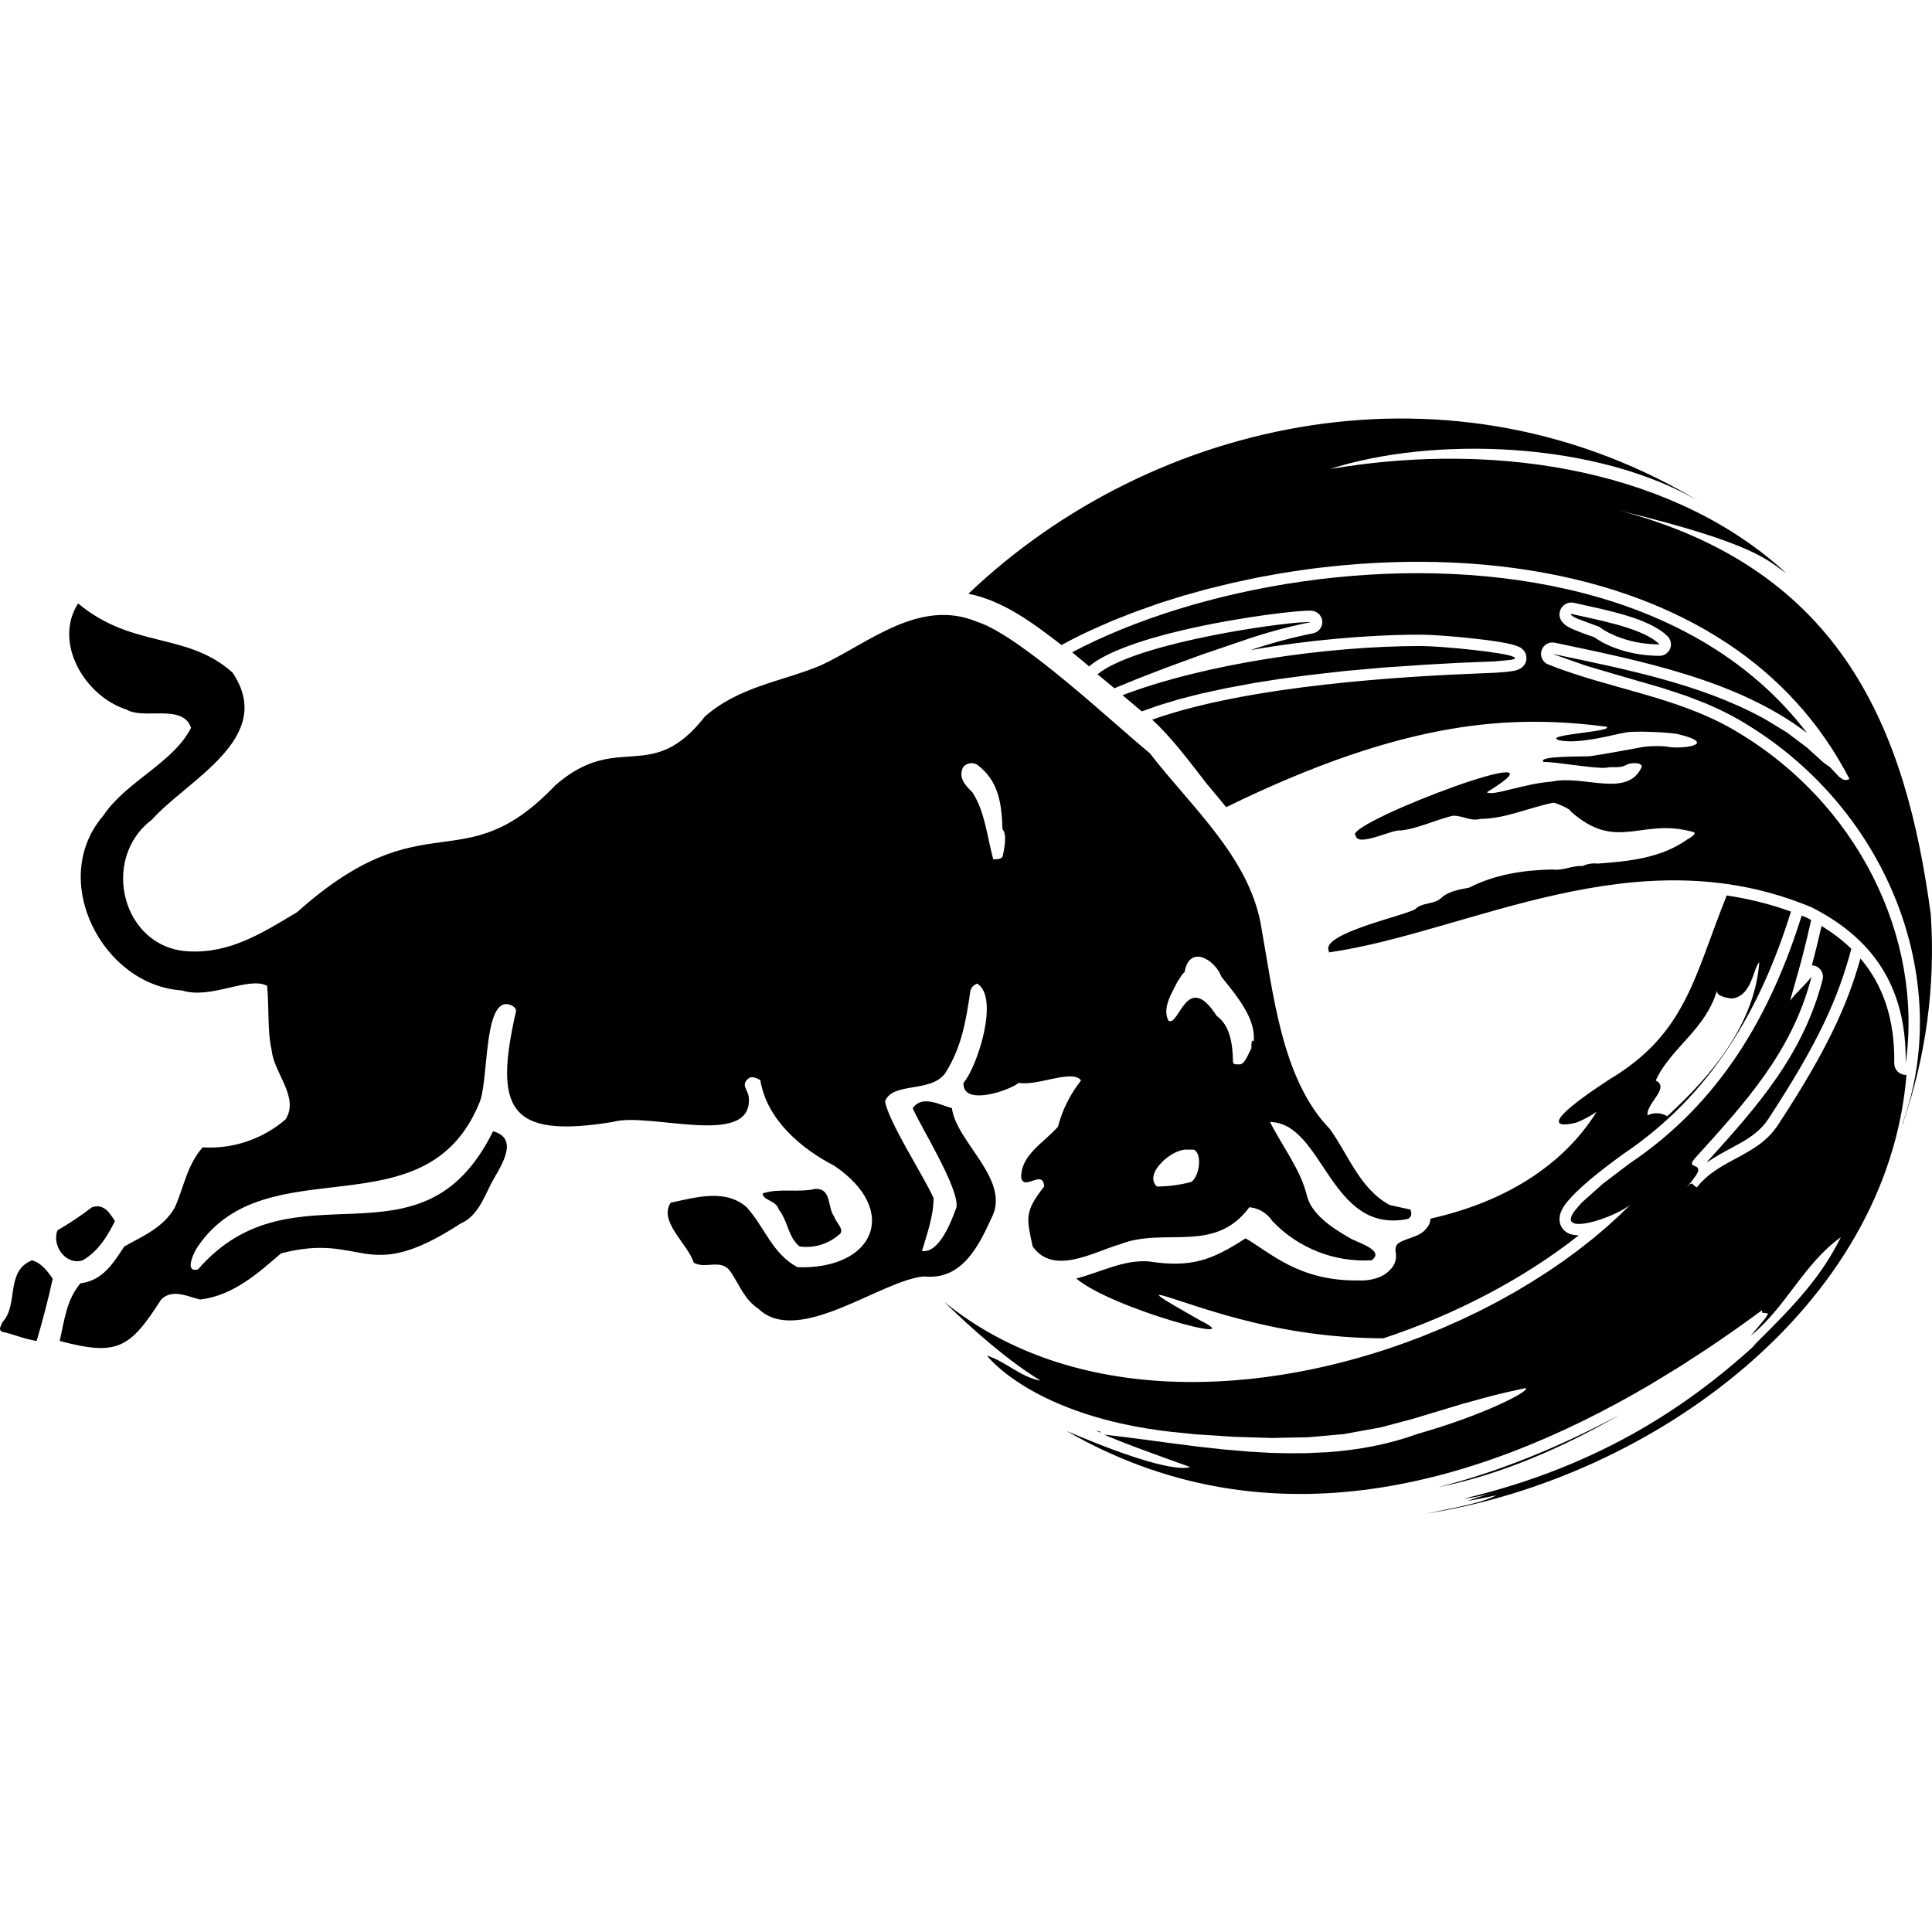
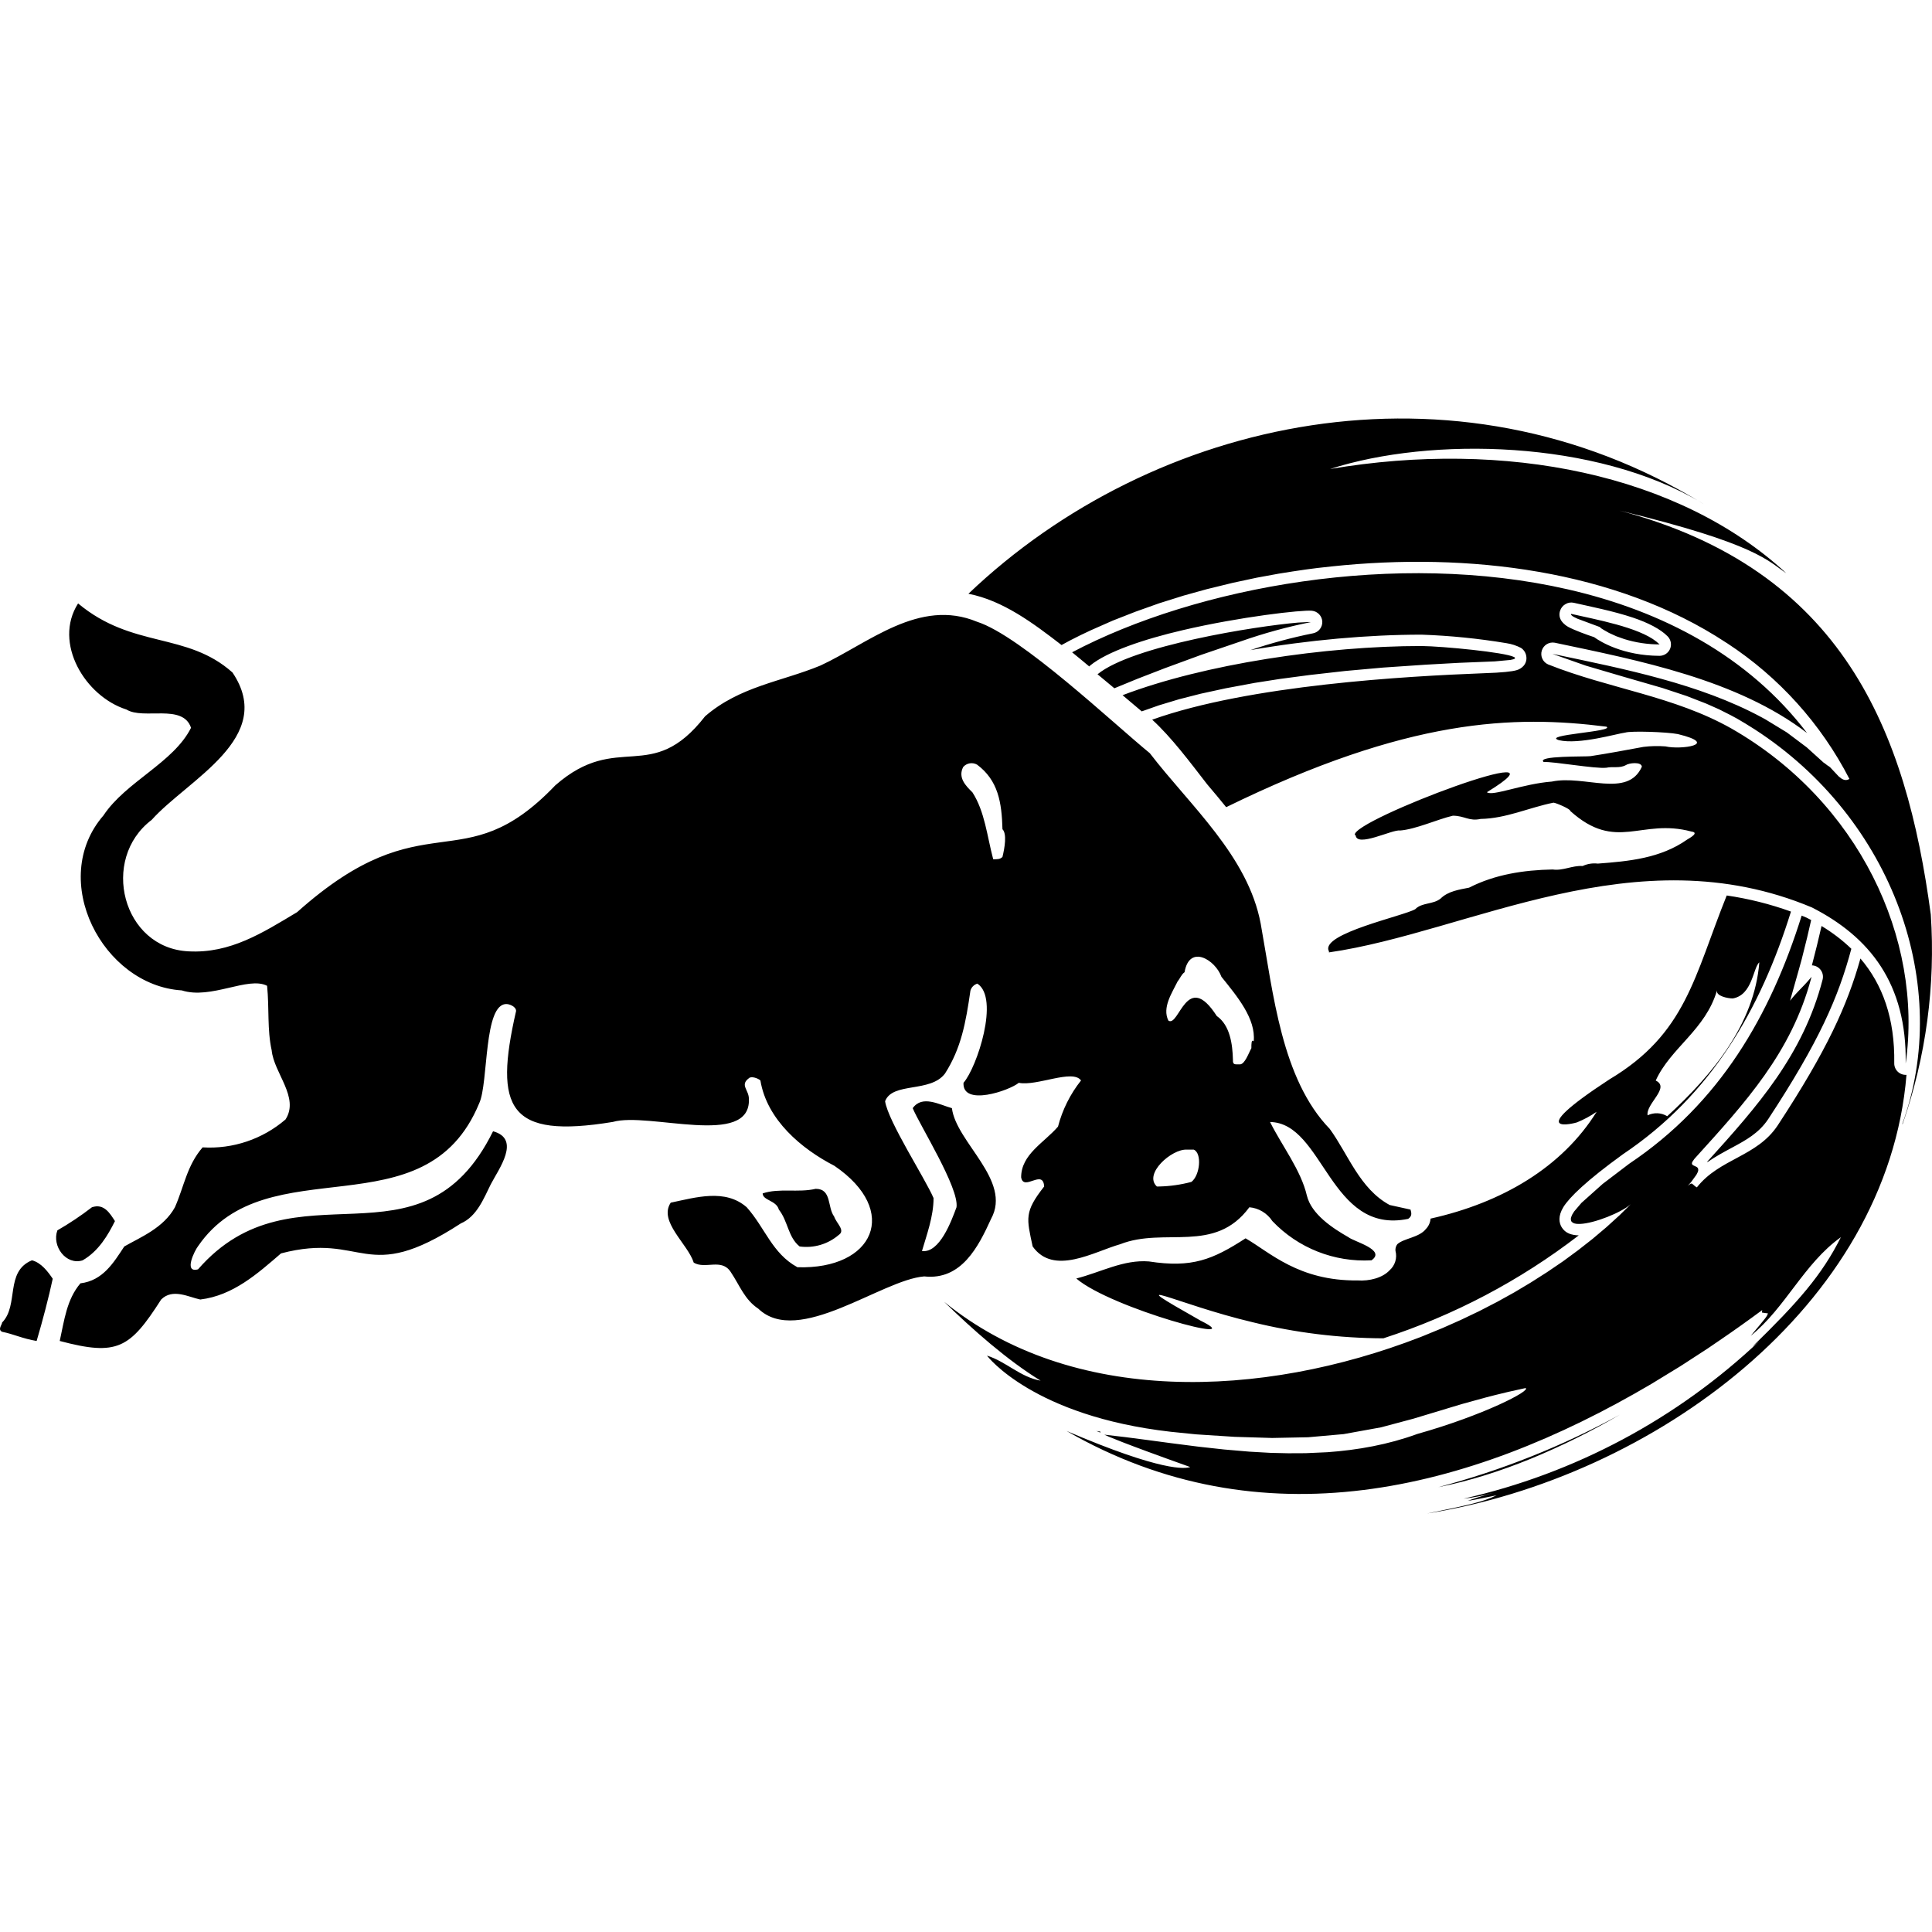
<svg xmlns="http://www.w3.org/2000/svg" role="img" viewBox="0 0 24 24">
-   <path d="M22.381,11.374C21.992,12.618 21.362,13.704 20.239,14.456L19.909,14.707L19.645,14.943L19.554,15.05L19.529,15.091L19.518,15.119L19.514,15.135L19.514,15.148L19.515,15.157L19.517,15.164L19.519,15.17L19.524,15.177L19.526,15.179C19.529,15.182 19.532,15.185 19.536,15.187L19.548,15.194L19.559,15.198C19.572,15.202 19.588,15.204 19.605,15.204L19.629,15.204C19.807,15.197 20.141,15.063 20.258,14.959L20.119,15.096L19.955,15.245L19.782,15.391L19.602,15.532L19.417,15.668L19.22,15.802L19.016,15.932L18.81,16.055L18.597,16.173L18.374,16.288L18.148,16.396L17.923,16.496L17.687,16.593L17.642,16.611C15.672,17.374 13.315,17.465 11.728,16.171C12.081,16.515 12.515,16.899 12.927,17.151C12.676,17.108 12.498,16.914 12.261,16.84C12.265,16.848 12.836,17.591 14.543,17.786L14.859,17.818L15.339,17.849L15.803,17.863L16.251,17.854L16.691,17.815L17.155,17.731L17.556,17.624L18.155,17.443L18.449,17.362L18.577,17.329C18.681,17.303 18.791,17.277 18.91,17.252C18.923,17.249 18.937,17.246 18.951,17.243C19.024,17.274 18.427,17.582 17.607,17.813C17.246,17.945 16.868,18.013 16.488,18.04L16.219,18.052L16.003,18.053L15.785,18.048L15.521,18.033L15.206,18.006L14.896,17.972L14.84,17.965C14.439,17.916 14.059,17.858 13.718,17.822L13.717,17.822L13.712,17.822L13.718,17.822C13.748,17.837 13.927,17.918 14.785,18.224C14.724,18.246 14.439,18.285 13.249,17.776C15.666,19.168 18.237,18.535 20.515,17.191L20.867,16.976L20.92,16.942L21.214,16.751L21.365,16.648C21.543,16.527 21.718,16.402 21.891,16.274C21.891,16.283 21.887,16.295 21.887,16.305C21.91,16.309 21.939,16.313 21.962,16.315C21.948,16.356 21.948,16.356 21.748,16.594C22.183,16.243 22.407,15.698 22.868,15.369C22.632,15.842 22.33,16.182 21.768,16.73C21.801,16.706 21.832,16.679 21.863,16.652L21.891,16.626C21.881,16.635 21.872,16.643 21.863,16.652C21.016,17.435 19.901,18.209 18.181,18.617C18.307,18.603 18.432,18.578 18.554,18.544C18.334,18.605 18.327,18.612 18.234,18.643C18.292,18.636 18.292,18.636 18.592,18.575C18.417,18.661 18.215,18.702 17.727,18.801C20.533,18.357 23.448,16.23 23.683,13.352C23.676,13.353 23.669,13.353 23.662,13.352C23.587,13.346 23.53,13.283 23.531,13.209C23.54,12.647 23.384,12.227 23.111,11.907C22.948,12.487 22.698,13.043 22.084,13.979C21.824,14.372 21.364,14.389 21.079,14.75C21.071,14.746 21.064,14.741 21.058,14.737L21.026,14.709L21.021,14.706L21.017,14.704L21.016,14.703L21.013,14.703C21.011,14.703 21.008,14.703 21.006,14.704L21.003,14.704L21.002,14.705C20.989,14.71 20.972,14.725 20.944,14.756L21.006,14.686L21.073,14.594L21.089,14.563L21.094,14.549L21.096,14.539L21.096,14.529L21.095,14.52L21.094,14.517L21.092,14.513L21.091,14.51L21.088,14.507C21.087,14.505 21.085,14.503 21.083,14.501L21.074,14.495L21.034,14.476L21.028,14.472L21.024,14.468L21.022,14.465L21.02,14.463L21.019,14.46L21.018,14.457L21.018,14.454L21.018,14.451L21.019,14.444L21.023,14.433L21.046,14.399L21.06,14.383C21.682,13.696 22.252,13.077 22.498,12.155L22.504,12.134L22.477,12.166C22.39,12.269 22.33,12.313 22.237,12.431L22.347,12.041L22.382,11.914L22.447,11.654L22.499,11.429C22.482,11.419 22.465,11.41 22.447,11.401C22.425,11.392 22.403,11.383 22.381,11.374ZM20.124,17.573C19.772,17.777 19.399,17.965 19.019,18.12C18.639,18.275 18.251,18.399 17.867,18.474C18.636,18.279 19.393,17.965 20.124,17.573ZM13.619,17.776C13.636,17.783 13.653,17.79 13.67,17.796C13.669,17.792 13.669,17.788 13.669,17.784C13.651,17.781 13.634,17.779 13.619,17.776ZM17.263,14.969C16.891,14.768 16.748,14.339 16.519,14.024C15.919,13.404 15.818,12.343 15.661,11.475C15.503,10.632 14.783,10.008 14.283,9.356C13.84,8.995 12.684,7.899 12.138,7.724C11.418,7.425 10.79,7.991 10.191,8.268C9.704,8.469 9.189,8.526 8.759,8.898C8.085,9.763 7.68,9.071 6.898,9.756C5.733,10.976 5.292,9.902 3.691,11.331C3.262,11.588 2.86,11.846 2.343,11.818C1.52,11.779 1.24,10.673 1.884,10.185C2.333,9.683 3.436,9.166 2.888,8.354C2.318,7.846 1.648,8.062 0.97,7.496C0.657,7.986 1.057,8.651 1.571,8.814C1.782,8.945 2.272,8.736 2.373,9.041C2.156,9.475 1.563,9.71 1.285,10.13C0.592,10.93 1.276,12.242 2.258,12.303C2.621,12.42 3.083,12.124 3.318,12.246C3.346,12.532 3.318,12.79 3.375,13.048C3.402,13.33 3.723,13.632 3.547,13.906C3.262,14.151 2.893,14.276 2.517,14.253C2.322,14.478 2.289,14.733 2.173,14.997C2.031,15.255 1.745,15.369 1.544,15.484C1.411,15.685 1.279,15.908 0.999,15.942C0.828,16.143 0.799,16.4 0.742,16.658C1.458,16.848 1.612,16.752 2.002,16.143C2.145,16 2.346,16.114 2.488,16.143C2.895,16.094 3.199,15.822 3.491,15.57C4.533,15.298 4.523,15.98 5.724,15.198C5.925,15.112 6.011,14.883 6.097,14.711C6.197,14.519 6.475,14.149 6.125,14.053C5.226,15.872 3.661,14.391 2.46,15.768C2.276,15.819 2.419,15.533 2.46,15.481C3.322,14.225 5.283,15.331 5.953,13.705C6.07,13.455 6.004,12.458 6.296,12.473C6.325,12.473 6.411,12.502 6.411,12.559C6.133,13.773 6.317,14.15 7.613,13.937C8.057,13.809 9.329,14.262 9.303,13.651C9.303,13.537 9.188,13.48 9.303,13.394C9.331,13.365 9.417,13.394 9.446,13.422C9.527,13.912 9.957,14.272 10.365,14.482C11.188,15.042 10.855,15.773 9.906,15.742C9.591,15.57 9.506,15.255 9.276,14.997C9.009,14.763 8.643,14.875 8.332,14.94C8.177,15.173 8.544,15.451 8.618,15.685C8.761,15.771 8.962,15.627 9.076,15.799C9.191,15.97 9.248,16.143 9.42,16.257C9.916,16.733 10.952,15.897 11.481,15.856C11.944,15.907 12.155,15.485 12.312,15.14C12.573,14.663 11.878,14.192 11.825,13.766C11.667,13.722 11.457,13.599 11.338,13.766C11.426,13.979 11.917,14.759 11.882,14.997C11.818,15.17 11.672,15.569 11.453,15.541C11.511,15.341 11.597,15.113 11.597,14.883C11.492,14.638 11.032,13.93 10.995,13.68C11.087,13.438 11.557,13.578 11.739,13.336C11.94,13.021 11.997,12.707 12.055,12.306C12.067,12.264 12.099,12.232 12.141,12.219C12.42,12.399 12.136,13.261 11.969,13.451C11.953,13.748 12.537,13.549 12.656,13.451C12.877,13.497 13.326,13.276 13.429,13.422C13.295,13.591 13.197,13.786 13.143,13.995C12.971,14.195 12.685,14.339 12.685,14.625C12.716,14.805 12.958,14.515 12.971,14.739C12.722,15.056 12.753,15.133 12.828,15.484C13.089,15.852 13.589,15.549 13.916,15.456C14.468,15.239 15.088,15.582 15.52,14.997C15.636,15.007 15.742,15.071 15.806,15.169C16.125,15.504 16.575,15.682 17.037,15.656C17.225,15.526 16.815,15.423 16.751,15.369C16.55,15.255 16.292,15.083 16.235,14.854C16.16,14.534 15.929,14.241 15.777,13.938C16.446,13.948 16.516,15.344 17.493,15.141C17.541,15.108 17.536,15.072 17.522,15.026L17.263,14.969ZM0.397,15.656L0.398,15.656L0.397,15.656C0.058,15.795 0.238,16.214 0.026,16.429C0.026,16.457 -0.032,16.515 0.026,16.544C0.168,16.572 0.283,16.63 0.455,16.658C0.531,16.402 0.605,16.117 0.655,15.885C0.597,15.799 0.512,15.685 0.397,15.656ZM17.714,15.266C17.629,15.375 17.44,15.381 17.358,15.456C17.341,15.477 17.333,15.504 17.335,15.538C17.358,15.641 17.325,15.722 17.262,15.78C17.175,15.874 17.012,15.916 16.865,15.906C16.131,15.914 15.773,15.555 15.473,15.383C15.063,15.648 14.808,15.753 14.272,15.67C13.957,15.645 13.676,15.804 13.37,15.882C13.804,16.254 15.563,16.726 14.915,16.406C13.843,15.799 14.62,16.203 15.56,16.425C16.092,16.556 16.638,16.623 17.185,16.625C18.094,16.325 18.94,15.876 19.612,15.346C19.564,15.345 19.524,15.337 19.494,15.325C19.45,15.307 19.419,15.278 19.399,15.244C19.368,15.192 19.351,15.108 19.422,14.993C19.496,14.874 19.708,14.666 20.156,14.342C20.157,14.341 20.158,14.34 20.16,14.339C21.257,13.603 21.87,12.539 22.248,11.324C21.98,11.227 21.714,11.163 21.45,11.124C21.045,12.13 20.947,12.84 19.992,13.409C18.884,14.134 19.578,13.948 19.589,13.943C19.675,13.908 19.757,13.864 19.834,13.811C19.405,14.5 18.66,14.94 17.771,15.138C17.766,15.194 17.744,15.234 17.714,15.266ZM1.027,15.656C1.227,15.541 1.342,15.341 1.428,15.169C1.366,15.073 1.292,14.946 1.142,14.997C1.005,15.103 0.862,15.198 0.713,15.284C0.641,15.478 0.82,15.723 1.028,15.656L1.027,15.656ZM9.675,15.026C9.789,15.169 9.789,15.369 9.933,15.484C10.108,15.508 10.285,15.456 10.419,15.341C10.505,15.284 10.391,15.198 10.362,15.112C10.276,14.997 10.334,14.768 10.133,14.768C9.916,14.819 9.678,14.756 9.474,14.825C9.474,14.912 9.646,14.912 9.675,15.026ZM14.8,14.682C14.669,14.717 14.535,14.736 14.4,14.739L14.371,14.739C14.202,14.583 14.555,14.271 14.743,14.281L14.829,14.281C14.934,14.325 14.907,14.601 14.8,14.682ZM22.628,11.503C22.59,11.672 22.55,11.831 22.508,11.992C22.528,11.992 22.548,11.997 22.568,12.007C22.627,12.037 22.658,12.105 22.641,12.169C22.398,13.105 21.834,13.74 21.208,14.431L21.211,14.436C21.311,14.366 21.418,14.309 21.524,14.252C21.687,14.164 21.85,14.076 21.966,13.901C22.598,12.939 22.838,12.386 22.998,11.786C22.888,11.68 22.765,11.586 22.628,11.503ZM21.68,8.987L21.797,9.06C23.522,10.176 24.254,12.257 23.63,13.965L23.636,13.96C23.926,13.126 24.044,12.242 23.985,11.361C23.679,9.08 22.898,7.078 20.115,6.342C21.836,6.758 21.965,6.973 22.19,7.121C20.853,5.886 18.7,5.457 16.523,5.826C17.776,5.422 19.826,5.465 21.133,6.243L21.164,6.262C18.056,4.356 14.325,5.187 12.03,7.376C12.459,7.459 12.836,7.742 13.187,8.013L13.296,7.954L13.423,7.89L13.554,7.828L13.824,7.709L14.105,7.599L14.4,7.494L14.706,7.398L14.991,7.319L15.314,7.24L15.613,7.176L15.886,7.126L16.056,7.099L16.226,7.074L16.364,7.056L16.536,7.037C18.241,6.855 20.075,7.082 21.443,7.983L21.456,7.991C22.079,8.404 22.603,8.957 22.974,9.676C22.941,9.697 22.909,9.692 22.88,9.675L22.842,9.646L22.734,9.531L22.714,9.516C22.7,9.511 22.668,9.48 22.653,9.473L22.444,9.284L22.196,9.098L21.93,8.936L21.886,8.912C21.113,8.494 20.172,8.309 19.336,8.133L19.285,8.123L19.7,8.269L20.159,8.404L20.653,8.547L20.952,8.646L21.194,8.74L21.354,8.811L21.497,8.883C21.525,8.898 21.554,8.913 21.582,8.929C21.615,8.948 21.648,8.967 21.68,8.987ZM20.568,13.423C20.754,13.014 21.188,12.794 21.33,12.3C21.309,12.373 21.464,12.403 21.525,12.403C21.77,12.361 21.776,12.024 21.855,11.954C21.794,12.72 21.277,13.347 20.711,13.866C20.637,13.821 20.545,13.817 20.467,13.855C20.443,13.711 20.753,13.511 20.568,13.423ZM15.545,13.021C15.513,13.077 15.464,13.223 15.402,13.222C15.34,13.221 15.313,13.231 15.316,13.165C15.311,12.972 15.28,12.736 15.115,12.621C14.741,12.039 14.647,12.768 14.514,12.678C14.434,12.516 14.56,12.333 14.629,12.191C14.661,12.153 14.673,12.108 14.715,12.077C14.776,11.724 15.098,11.925 15.173,12.134C15.37,12.379 15.602,12.655 15.574,12.936C15.545,12.907 15.545,12.964 15.545,13.021ZM14.996,9.743C14.779,9.463 14.554,9.161 14.313,8.94C15.52,8.509 17.47,8.4 18.434,8.363C18.662,8.356 18.786,8.341 18.837,8.326C18.884,8.312 18.91,8.29 18.924,8.274C18.957,8.237 18.965,8.197 18.961,8.159C18.958,8.126 18.943,8.084 18.895,8.049C18.871,8.033 18.808,8.008 18.715,7.99C18.454,7.938 17.885,7.886 17.659,7.884C17.658,7.884 17.658,7.884 17.657,7.884C17,7.884 16.248,7.951 15.533,8.076C15.788,7.99 16.048,7.92 16.312,7.867C16.381,7.853 16.429,7.791 16.426,7.721C16.422,7.651 16.368,7.594 16.298,7.587C16.176,7.574 15.403,7.662 14.693,7.828C14.208,7.941 13.755,8.094 13.544,8.266C13.539,8.27 13.535,8.274 13.531,8.279C13.46,8.219 13.388,8.16 13.318,8.103C14.864,7.287 17.35,6.834 19.475,7.321C20.653,7.59 21.721,8.151 22.448,9.106C21.58,8.441 20.361,8.205 19.314,7.984C19.242,7.969 19.17,8.011 19.149,8.082C19.128,8.152 19.164,8.227 19.232,8.254C19.994,8.557 20.798,8.647 21.512,9.052C23.084,9.954 23.893,11.655 23.673,13.211C23.689,12.217 23.224,11.638 22.509,11.273C20.318,10.353 18.246,11.582 16.509,11.831C16.509,11.827 16.509,11.822 16.509,11.817L16.506,11.812C16.406,11.597 17.443,11.377 17.581,11.294C17.663,11.209 17.803,11.238 17.896,11.162C17.988,11.071 18.126,11.051 18.249,11.027C18.572,10.862 18.928,10.808 19.288,10.801C19.415,10.82 19.533,10.749 19.66,10.758C19.718,10.731 19.784,10.72 19.848,10.728C20.233,10.699 20.627,10.663 20.959,10.429C20.994,10.408 21.112,10.343 21.012,10.33C20.383,10.16 20.08,10.59 19.506,10.074C19.515,10.052 19.325,9.971 19.298,9.971C18.994,10.032 18.709,10.168 18.393,10.173C18.249,10.205 18.192,10.133 18.048,10.133C17.855,10.178 17.588,10.302 17.391,10.317C17.299,10.3 16.849,10.535 16.84,10.373C16.837,10.374 16.833,10.374 16.83,10.373C16.782,10.191 19.652,9.119 18.471,9.841C18.536,9.897 18.918,9.736 19.278,9.709C19.682,9.623 20.219,9.92 20.396,9.524C20.389,9.459 20.234,9.478 20.196,9.505C20.119,9.547 20.036,9.519 19.955,9.537C19.82,9.553 19.295,9.458 19.176,9.466C19.081,9.385 19.704,9.402 19.759,9.393C19.964,9.362 20.211,9.316 20.416,9.278C20.507,9.267 20.599,9.265 20.69,9.272C20.876,9.316 21.374,9.248 20.843,9.119C20.703,9.092 20.262,9.078 20.191,9.1C20.083,9.114 19.615,9.253 19.366,9.195C19.141,9.127 20.066,9.089 19.956,9.027C18.808,8.882 17.499,8.918 15.232,10.027C15.16,9.938 15.082,9.844 14.996,9.743ZM12.453,10.645C12.424,10.674 12.395,10.674 12.338,10.674C12.261,10.384 12.234,10.082 12.08,9.843C12,9.764 11.896,9.662 11.965,9.528C12.008,9.478 12.081,9.466 12.138,9.499C12.4,9.695 12.444,9.968 12.453,10.301C12.51,10.358 12.481,10.53 12.453,10.645ZM21.68,8.987L21.692,8.994L21.68,8.987ZM14.183,8.837L14.396,8.762L14.648,8.686L14.914,8.618L15.227,8.55L15.587,8.483L15.9,8.434L16.27,8.385L16.712,8.335L17.179,8.293L17.709,8.257L18.123,8.234L18.569,8.216L18.763,8.198L18.798,8.19L18.811,8.185L18.816,8.182L18.816,8.181C18.817,8.181 18.818,8.18 18.819,8.179L18.819,8.178C18.82,8.177 18.82,8.175 18.82,8.174C18.82,8.172 18.819,8.17 18.816,8.167L18.812,8.164L18.806,8.161C18.693,8.103 17.927,8.028 17.657,8.025C16.467,8.025 14.96,8.249 13.945,8.636L14.183,8.837ZM16.257,7.727L16.284,7.728C15.99,7.787 15.7,7.867 15.417,7.966L14.921,8.135L14.469,8.301L14.128,8.433L13.843,8.55L13.634,8.376C14.068,8.021 15.602,7.778 16.125,7.734L16.257,7.727ZM19.803,7.915C19.883,7.974 20.166,8.145 20.615,8.147C20.672,8.147 20.723,8.113 20.746,8.061C20.768,8.009 20.757,7.948 20.718,7.907C20.628,7.814 20.469,7.734 20.284,7.672C20.039,7.59 19.747,7.533 19.55,7.488C19.515,7.48 19.479,7.486 19.448,7.504C19.408,7.527 19.39,7.557 19.38,7.587C19.369,7.62 19.368,7.658 19.388,7.698C19.398,7.719 19.427,7.757 19.482,7.788C19.557,7.829 19.716,7.887 19.803,7.915ZM19.516,7.637C19.513,7.633 19.514,7.629 19.519,7.626C19.821,7.695 20.353,7.791 20.576,7.97L20.616,8.005C20.441,8.004 20.294,7.976 20.178,7.939L20.079,7.904L19.987,7.862L19.922,7.825C19.886,7.803 19.869,7.788 19.872,7.789L19.873,7.789L19.596,7.686L19.553,7.665C19.533,7.654 19.52,7.644 19.516,7.637ZM19.821,7.921L19.823,7.922C19.839,7.927 19.855,7.93 19.871,7.931C19.859,7.931 19.842,7.929 19.821,7.921Z" />
+   <path d="M22.381 11.374c-.389 1.244-1.019 2.33-2.142 3.082l-.33.251-.264.236-.091.107-.025.041-.011.028-.004.016v.013l.001.009.002.007.002.006.005.007.002.002.01.008.012.007.011.004a.16.16 0 0 0 .046.006h.024c.178-.007.512-.141.629-.245l-.139.137-.164.149-.173.146-.18.141-.185.136-.197.134-.204.13-.206.123-.213.118-.223.115-.226.108-.225.1-.236.097-.045.018c-1.97.763-4.327.854-5.914-.44.353.344.787.728 1.199.98-.251-.043-.429-.237-.666-.311.004.008.575.751 2.282.946l.316.032.48.031.464.014.448-.009.44-.039.464-.084.401-.107.599-.181.294-.081.128-.033c.104-.026.214-.052.333-.077l.041-.009c.073.031-.524.339-1.344.57-.361.132-.739.2-1.119.227l-.269.012-.216.001-.218-.005-.264-.015-.315-.027-.31-.034-.056-.007c-.401-.049-.781-.107-1.122-.143h-.006.006c.03.015.209.096 1.067.402-.061.022-.346.061-1.536-.448 2.417 1.392 4.988.759 7.266-.585l.352-.215.053-.034.294-.191.151-.103c.178-.121.353-.246.526-.374 0 .009-.004.021-.004.031a.963.963 0 0 0 .075.01c-.014.041-.014.041-.214.279.435-.351.659-.896 1.12-1.225-.236.473-.538.813-1.1 1.361.033-.024.064-.051.095-.078l.028-.026-.028.026a7.88 7.88 0 0 1-3.682 1.965c.126-.014.251-.039.373-.073-.22.061-.227.068-.32.099.058-.007.058-.007.358-.068-.175.086-.377.127-.865.226 2.806-.444 5.721-2.571 5.956-5.449a.142.142 0 0 1-.152-.143c.009-.562-.147-.982-.42-1.302-.163.58-.413 1.136-1.027 2.072-.26.393-.72.41-1.005.771l-.021-.013-.032-.028-.005-.003-.004-.002-.001-.001h-.003l-.007.001h-.003l-.001.001a.193.193 0 0 0-.058.051l.062-.07.067-.092.016-.031.005-.014.002-.01v-.01l-.001-.009-.001-.003-.002-.004-.001-.003-.003-.003a.027.027 0 0 0-.005-.006l-.009-.006-.04-.019-.006-.004-.004-.004-.002-.003-.002-.002-.002-.006v-.006l.001-.007.004-.011.023-.034.014-.016c.622-.687 1.192-1.306 1.438-2.228l.006-.021-.027.032c-.087.103-.147.147-.24.265l.11-.39.035-.127.065-.26.052-.225a.859.859 0 0 0-.118-.055Zm-2.257 6.199a9.006 9.006 0 0 1-1.105.547c-.38.155-.768.279-1.152.354a10.026 10.026 0 0 0 2.257-.901Zm-6.505.203.051.02-.001-.012-.05-.008Zm3.644-2.807c-.372-.201-.515-.63-.744-.945-.6-.62-.701-1.681-.858-2.549-.158-.843-.878-1.467-1.378-2.119-.443-.361-1.599-1.457-2.145-1.632-.72-.299-1.348.267-1.947.544-.487.201-1.002.258-1.432.63-.674.865-1.079.173-1.861.858-1.165 1.22-1.606.146-3.207 1.575-.429.257-.831.515-1.348.487-.823-.039-1.103-1.145-.459-1.633.449-.502 1.552-1.019 1.004-1.831-.57-.508-1.24-.292-1.918-.858-.313.49.087 1.155.601 1.318.211.131.701-.078.802.227-.217.434-.81.669-1.088 1.089-.693.8-.009 2.112.973 2.173.363.117.825-.179 1.06-.057.028.286 0 .544.057.802.027.282.348.584.172.858-.285.245-.654.37-1.03.347-.195.225-.228.48-.344.744-.142.258-.428.372-.629.487-.133.201-.265.424-.545.458-.171.201-.2.458-.257.716.716.19.87.094 1.26-.515.143-.143.344-.029.486 0 .407-.049.711-.321 1.003-.573 1.042-.272 1.032.41 2.233-.372.201-.086.287-.315.373-.487.1-.192.378-.562.028-.658-.899 1.819-2.464.338-3.665 1.715-.184.051-.041-.235 0-.287.862-1.256 2.823-.15 3.493-1.776.117-.25.051-1.247.343-1.232.029 0 .115.029.115.086-.278 1.214-.094 1.591 1.202 1.378.444-.128 1.716.325 1.69-.286 0-.114-.115-.171 0-.257.028-.029.114 0 .143.028.081.49.511.85.919 1.06.823.56.49 1.291-.459 1.26-.315-.172-.4-.487-.63-.745-.267-.234-.633-.122-.944-.057-.155.233.212.511.286.745.143.086.344-.058.458.114.115.171.172.344.344.458.496.476 1.532-.36 2.061-.401.463.051.674-.371.831-.716.261-.477-.434-.948-.487-1.374-.158-.044-.368-.167-.487 0 .088.213.579.993.544 1.231-.064.173-.21.572-.429.544.058-.2.144-.428.144-.658-.105-.245-.565-.953-.602-1.203.092-.242.562-.102.744-.344.201-.315.258-.629.316-1.03a.127.127 0 0 1 .086-.087c.279.18-.005 1.042-.172 1.232-.016.297.568.098.687 0 .221.046.67-.175.773-.029a1.545 1.545 0 0 0-.286.573c-.172.2-.458.344-.458.63.031.18.273-.11.286.114-.249.317-.218.394-.143.745.261.368.761.065 1.088-.028.552-.217 1.172.126 1.604-.459.116.01.222.074.286.172.319.335.769.513 1.231.487.188-.13-.222-.233-.286-.287-.201-.114-.459-.286-.516-.515-.075-.32-.306-.613-.458-.916.669.01.739 1.406 1.716 1.203.048-.033.043-.069.029-.115l-.259-.057Zm-16.866.687c-.339.139-.159.558-.371.773 0 .028-.058.086 0 .115.142.028.257.086.429.114.076-.256.15-.541.2-.773-.058-.086-.143-.2-.258-.229Zm17.317-.39c-.085.109-.274.115-.356.19a.115.115 0 0 0-.023.082.24.24 0 0 1-.073.242c-.087.094-.25.136-.397.126-.734.008-1.092-.351-1.392-.523-.41.265-.665.37-1.201.287-.315-.025-.596.134-.902.212.434.372 2.193.844 1.545.524-1.072-.607-.295-.203.645.019a6.905 6.905 0 0 0 1.625.2 8.043 8.043 0 0 0 2.427-1.279.342.342 0 0 1-.118-.021.192.192 0 0 1-.095-.081c-.031-.052-.048-.136.023-.251.074-.119.286-.327.734-.651a.014.014 0 0 1 .004-.003c1.097-.736 1.71-1.8 2.088-3.015a4.09 4.09 0 0 0-.798-.2c-.405 1.006-.503 1.716-1.458 2.285-1.108.725-.414.539-.403.534.086-.035.168-.079.245-.132-.429.689-1.174 1.129-2.063 1.327a.206.206 0 0 1-.057.128Zm-16.687.39c.2-.115.315-.315.401-.487-.062-.096-.136-.223-.286-.172-.137.106-.28.201-.429.287-.072.194.107.439.315.372h-.001Zm8.648-.63c.114.143.114.343.258.458a.617.617 0 0 0 .486-.143c.086-.057-.028-.143-.057-.229-.086-.115-.028-.344-.229-.344-.217.051-.455-.012-.659.057 0 .087.172.087.201.201Zm5.125-.344a1.694 1.694 0 0 1-.4.057h-.029c-.169-.156.184-.468.372-.458h.086c.105.044.078.32-.029.401Zm7.828-3.179c-.038.169-.078.328-.12.489a.142.142 0 0 1 .133.177c-.243.936-.807 1.571-1.433 2.262l.003.005c.1-.07.207-.127.313-.184.163-.088.326-.176.442-.351.632-.962.872-1.515 1.032-2.115-.11-.106-.233-.2-.37-.283Zm-.948-2.516.117.073c1.725 1.116 2.457 3.197 1.833 4.905l.006-.005c.29-.834.408-1.718.349-2.599-.306-2.281-1.087-4.283-3.87-5.019 1.721.416 1.85.631 2.075.779-1.337-1.235-3.49-1.664-5.667-1.295 1.253-.404 3.303-.361 4.61.417l.031.019c-3.108-1.906-6.839-1.075-9.134 1.114.429.083.806.366 1.157.637l.109-.059.127-.064.131-.062.27-.119.281-.11.295-.105.306-.096.285-.079.323-.079.299-.064.273-.05.17-.027.17-.025.138-.018.172-.019c1.705-.182 3.539.045 4.907.946l.013.008a4.445 4.445 0 0 1 1.518 1.685c-.033.021-.065.016-.094-.001l-.038-.029-.108-.115-.02-.015c-.014-.005-.046-.036-.061-.043l-.209-.189-.248-.186-.266-.162-.044-.024c-.773-.418-1.714-.603-2.55-.779l-.051-.01.415.146.459.135.494.143.299.099.242.094.16.071.143.072.085.046.098.058Zm-1.112 4.436c.186-.409.62-.629.762-1.123-.021.073.134.103.195.103.245-.042.251-.379.33-.449-.061.766-.578 1.393-1.144 1.912a.255.255 0 0 0-.244-.011c-.024-.144.286-.344.101-.432Zm-5.023-.402c-.032.056-.081.202-.143.201-.062-.001-.089.009-.086-.057-.005-.193-.036-.429-.201-.544-.374-.582-.468.147-.601.057-.08-.162.046-.345.115-.487.032-.038.044-.083.086-.114.061-.353.383-.152.458.057.197.245.429.521.401.802-.029-.029-.029.028-.029.085Zm-.549-3.278c-.217-.28-.442-.582-.683-.803 1.207-.431 3.157-.54 4.121-.577.228-.007.352-.022.403-.037a.18.18 0 0 0 .087-.052.143.143 0 0 0 .037-.115.15.15 0 0 0-.066-.11.573.573 0 0 0-.18-.059 8.12 8.12 0 0 0-1.056-.106h-.002c-.657 0-1.409.067-2.124.192.255-.086.515-.156.779-.209a.142.142 0 0 0 .114-.146.143.143 0 0 0-.128-.134c-.122-.013-.895.075-1.605.241-.485.113-.938.266-1.149.438a.08.08 0 0 0-.013.013c-.071-.06-.143-.119-.213-.176 1.546-.816 4.032-1.269 6.157-.782 1.178.269 2.246.83 2.973 1.785-.868-.665-2.087-.901-3.134-1.122a.142.142 0 0 0-.082.27c.762.303 1.566.393 2.28.798 1.572.902 2.381 2.603 2.161 4.159.016-.994-.449-1.573-1.164-1.938-2.191-.92-4.263.309-6 .558v-.014l-.003-.005c-.1-.215.937-.435 1.075-.518.082-.085.222-.056.315-.132.092-.091.23-.111.353-.135.323-.165.679-.219 1.039-.226.127.019.245-.052.372-.043a.347.347 0 0 1 .188-.03c.385-.029.779-.065 1.111-.299.035-.021.153-.086.053-.099-.629-.17-.932.26-1.506-.256.009-.022-.181-.103-.208-.103-.304.061-.589.197-.905.202-.144.032-.201-.04-.345-.04-.193.045-.46.169-.657.184-.092-.017-.542.218-.551.056a.017.017 0 0 1-.01 0c-.048-.182 2.822-1.254 1.641-.532.065.056.447-.105.807-.132.404-.086.941.211 1.118-.185-.007-.065-.162-.046-.2-.019-.077.042-.16.014-.241.032-.135.016-.66-.079-.779-.071-.095-.081.528-.064.583-.073.205-.031.452-.077.657-.115.091-.011.183-.013.274-.006.186.044.684-.024.153-.153-.14-.027-.581-.041-.652-.019-.108.014-.576.153-.825.095-.225-.068.7-.106.59-.168-1.148-.145-2.457-.109-4.724 1-.072-.089-.15-.183-.236-.284Zm-2.543.902c-.029.029-.058.029-.115.029-.077-.29-.104-.592-.258-.831-.08-.079-.184-.181-.115-.315a.138.138 0 0 1 .173-.029c.262.196.306.469.315.802.057.057.028.229 0 .344Zm9.227-1.658Zm-7.497-.15.213-.075.252-.076.266-.068.313-.068.36-.067.313-.049.37-.049.442-.05.467-.042.53-.036.414-.023.446-.018.194-.018.035-.008.013-.005.005-.003v-.001l.003-.002v-.001l.001-.004c0-.002-.001-.004-.004-.007l-.004-.003-.006-.003c-.113-.058-.879-.133-1.149-.136-1.19 0-2.697.224-3.712.611l.238.201Zm2.074-1.11.027.001a6.503 6.503 0 0 0-.867.238l-.496.169-.452.166-.341.132-.285.117-.209-.174c.434-.355 1.968-.598 2.491-.642l.132-.007Zm3.546.188c.08.059.363.23.812.232a.143.143 0 0 0 .131-.086.143.143 0 0 0-.028-.154c-.09-.093-.249-.173-.434-.235-.245-.082-.537-.139-.734-.184a.14.14 0 0 0-.102.016.143.143 0 0 0-.068.083.14.14 0 0 0 .008.111c.01.021.039.059.094.09.075.041.234.099.321.127Zm-.287-.278c-.003-.004-.002-.008.003-.011.302.069.834.165 1.057.344l.04.035a1.47 1.47 0 0 1-.438-.066l-.099-.035-.092-.042-.065-.037a.216.216 0 0 1-.05-.036h.001l-.277-.103-.043-.021a.106.106 0 0 1-.037-.028Zm.305.284.002.001a.203.203 0 0 0-.002-.001Z" />
</svg>
